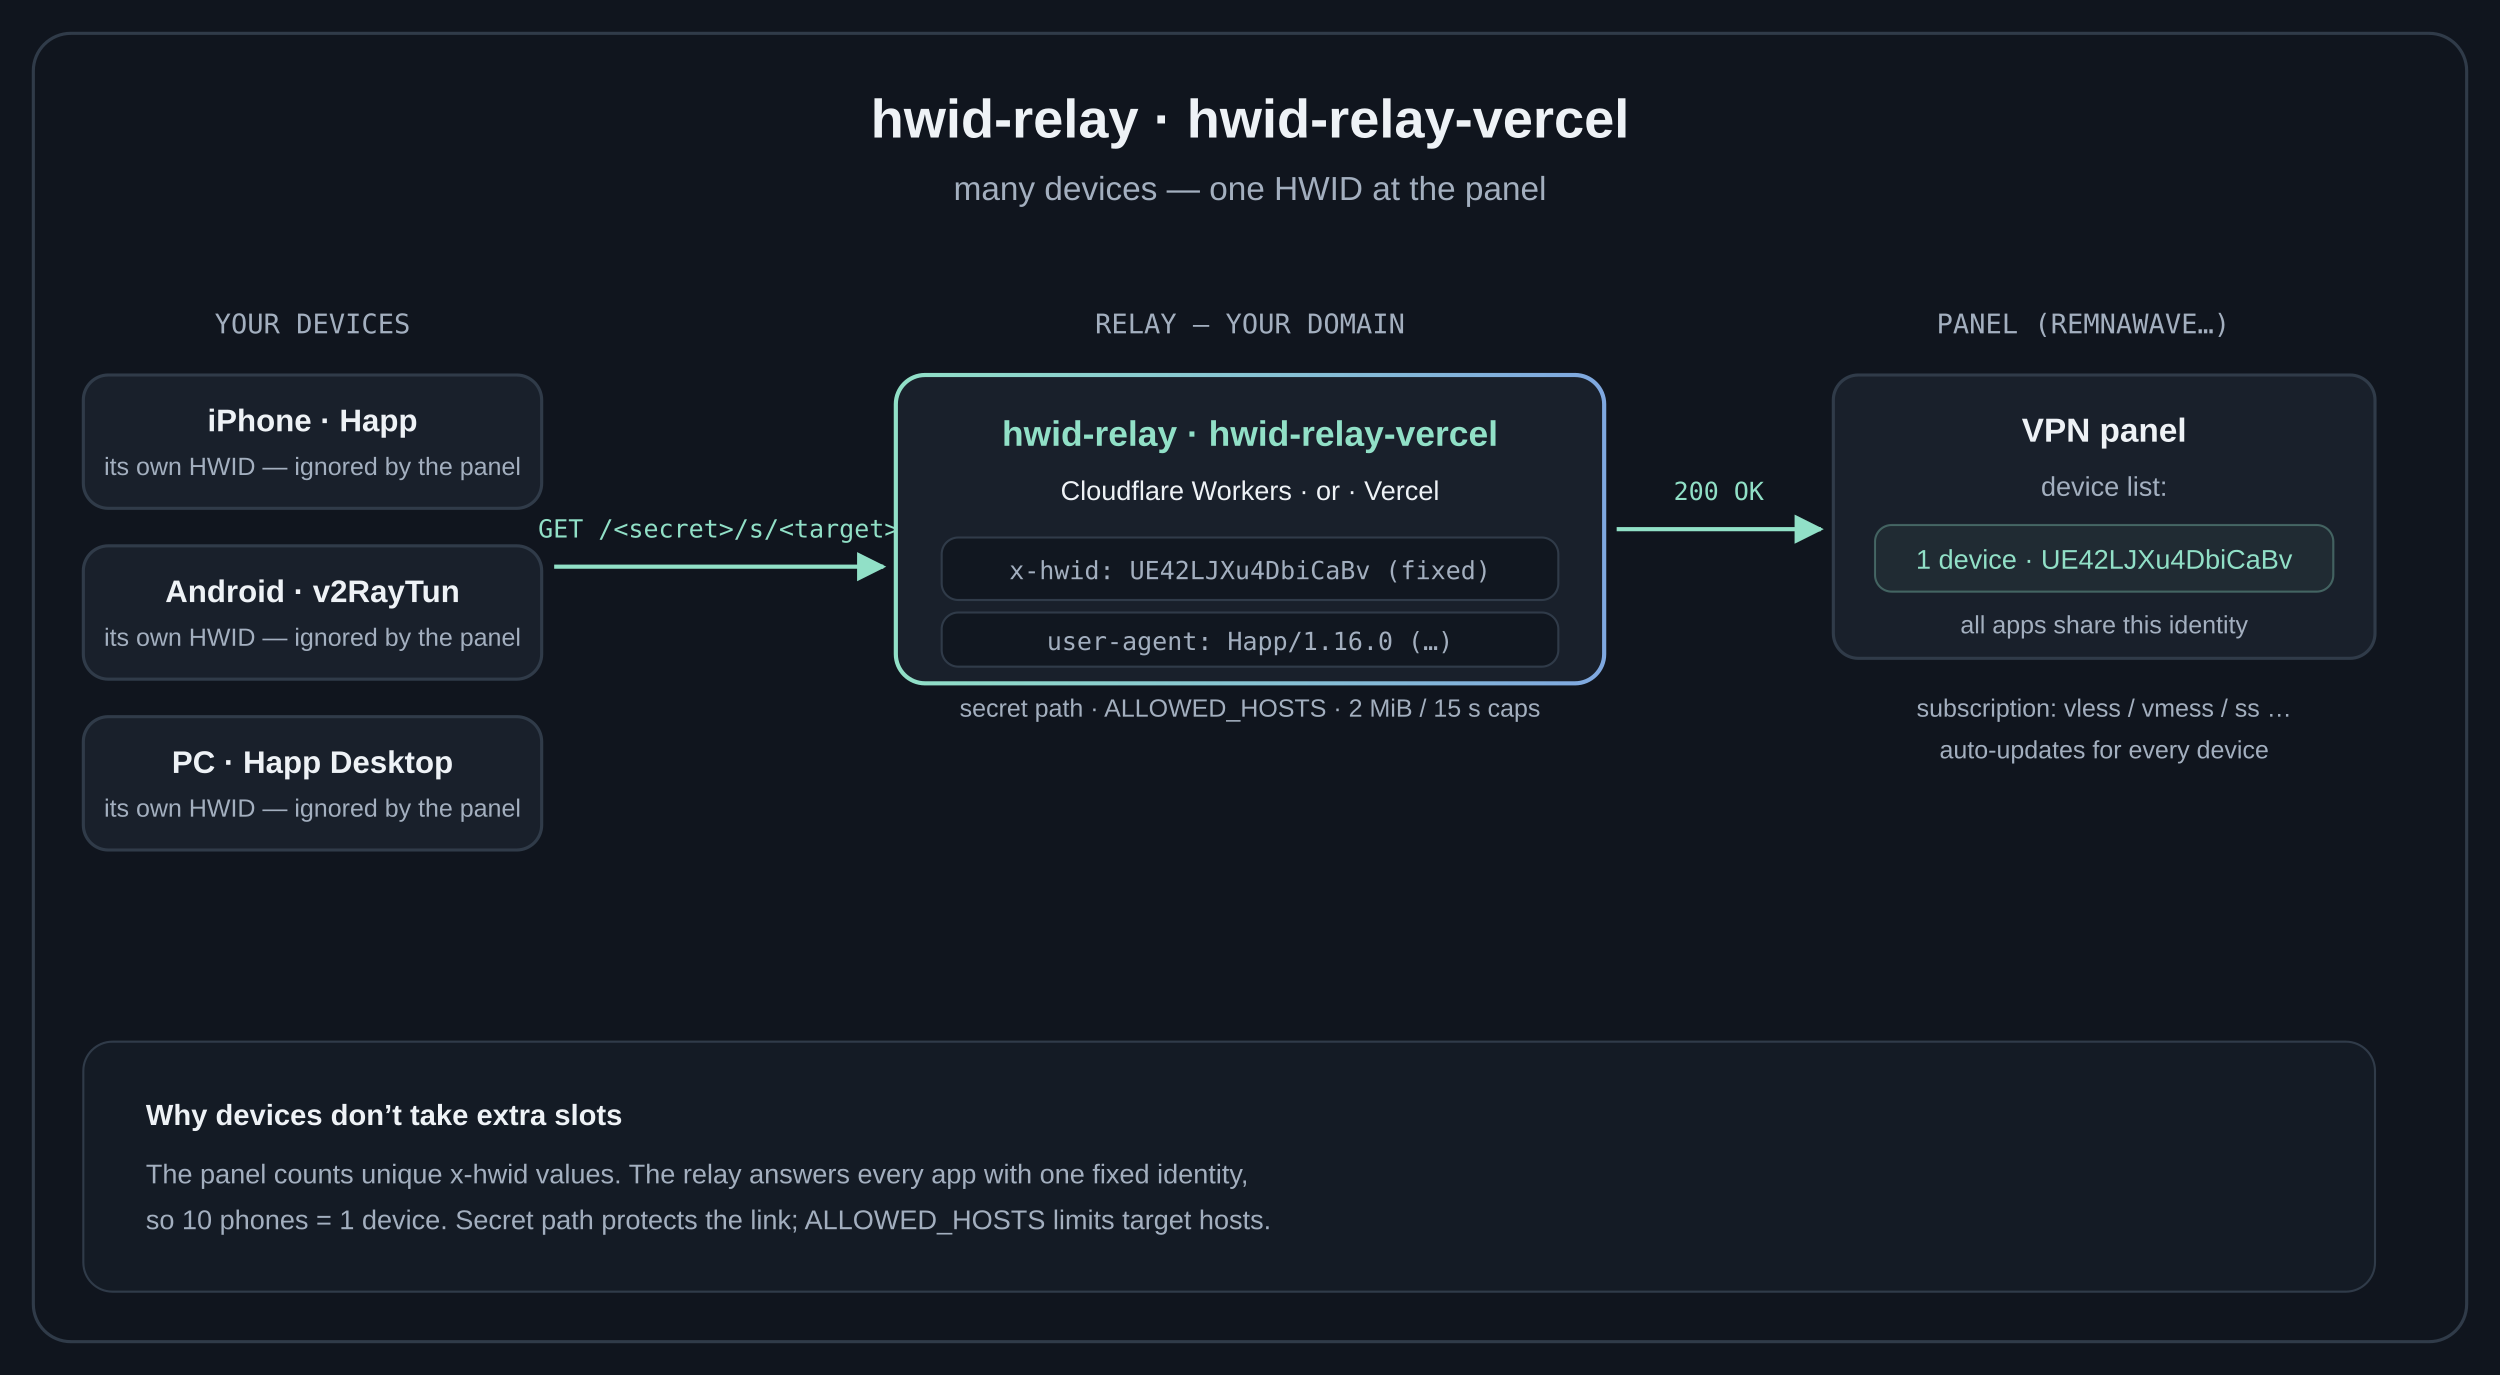
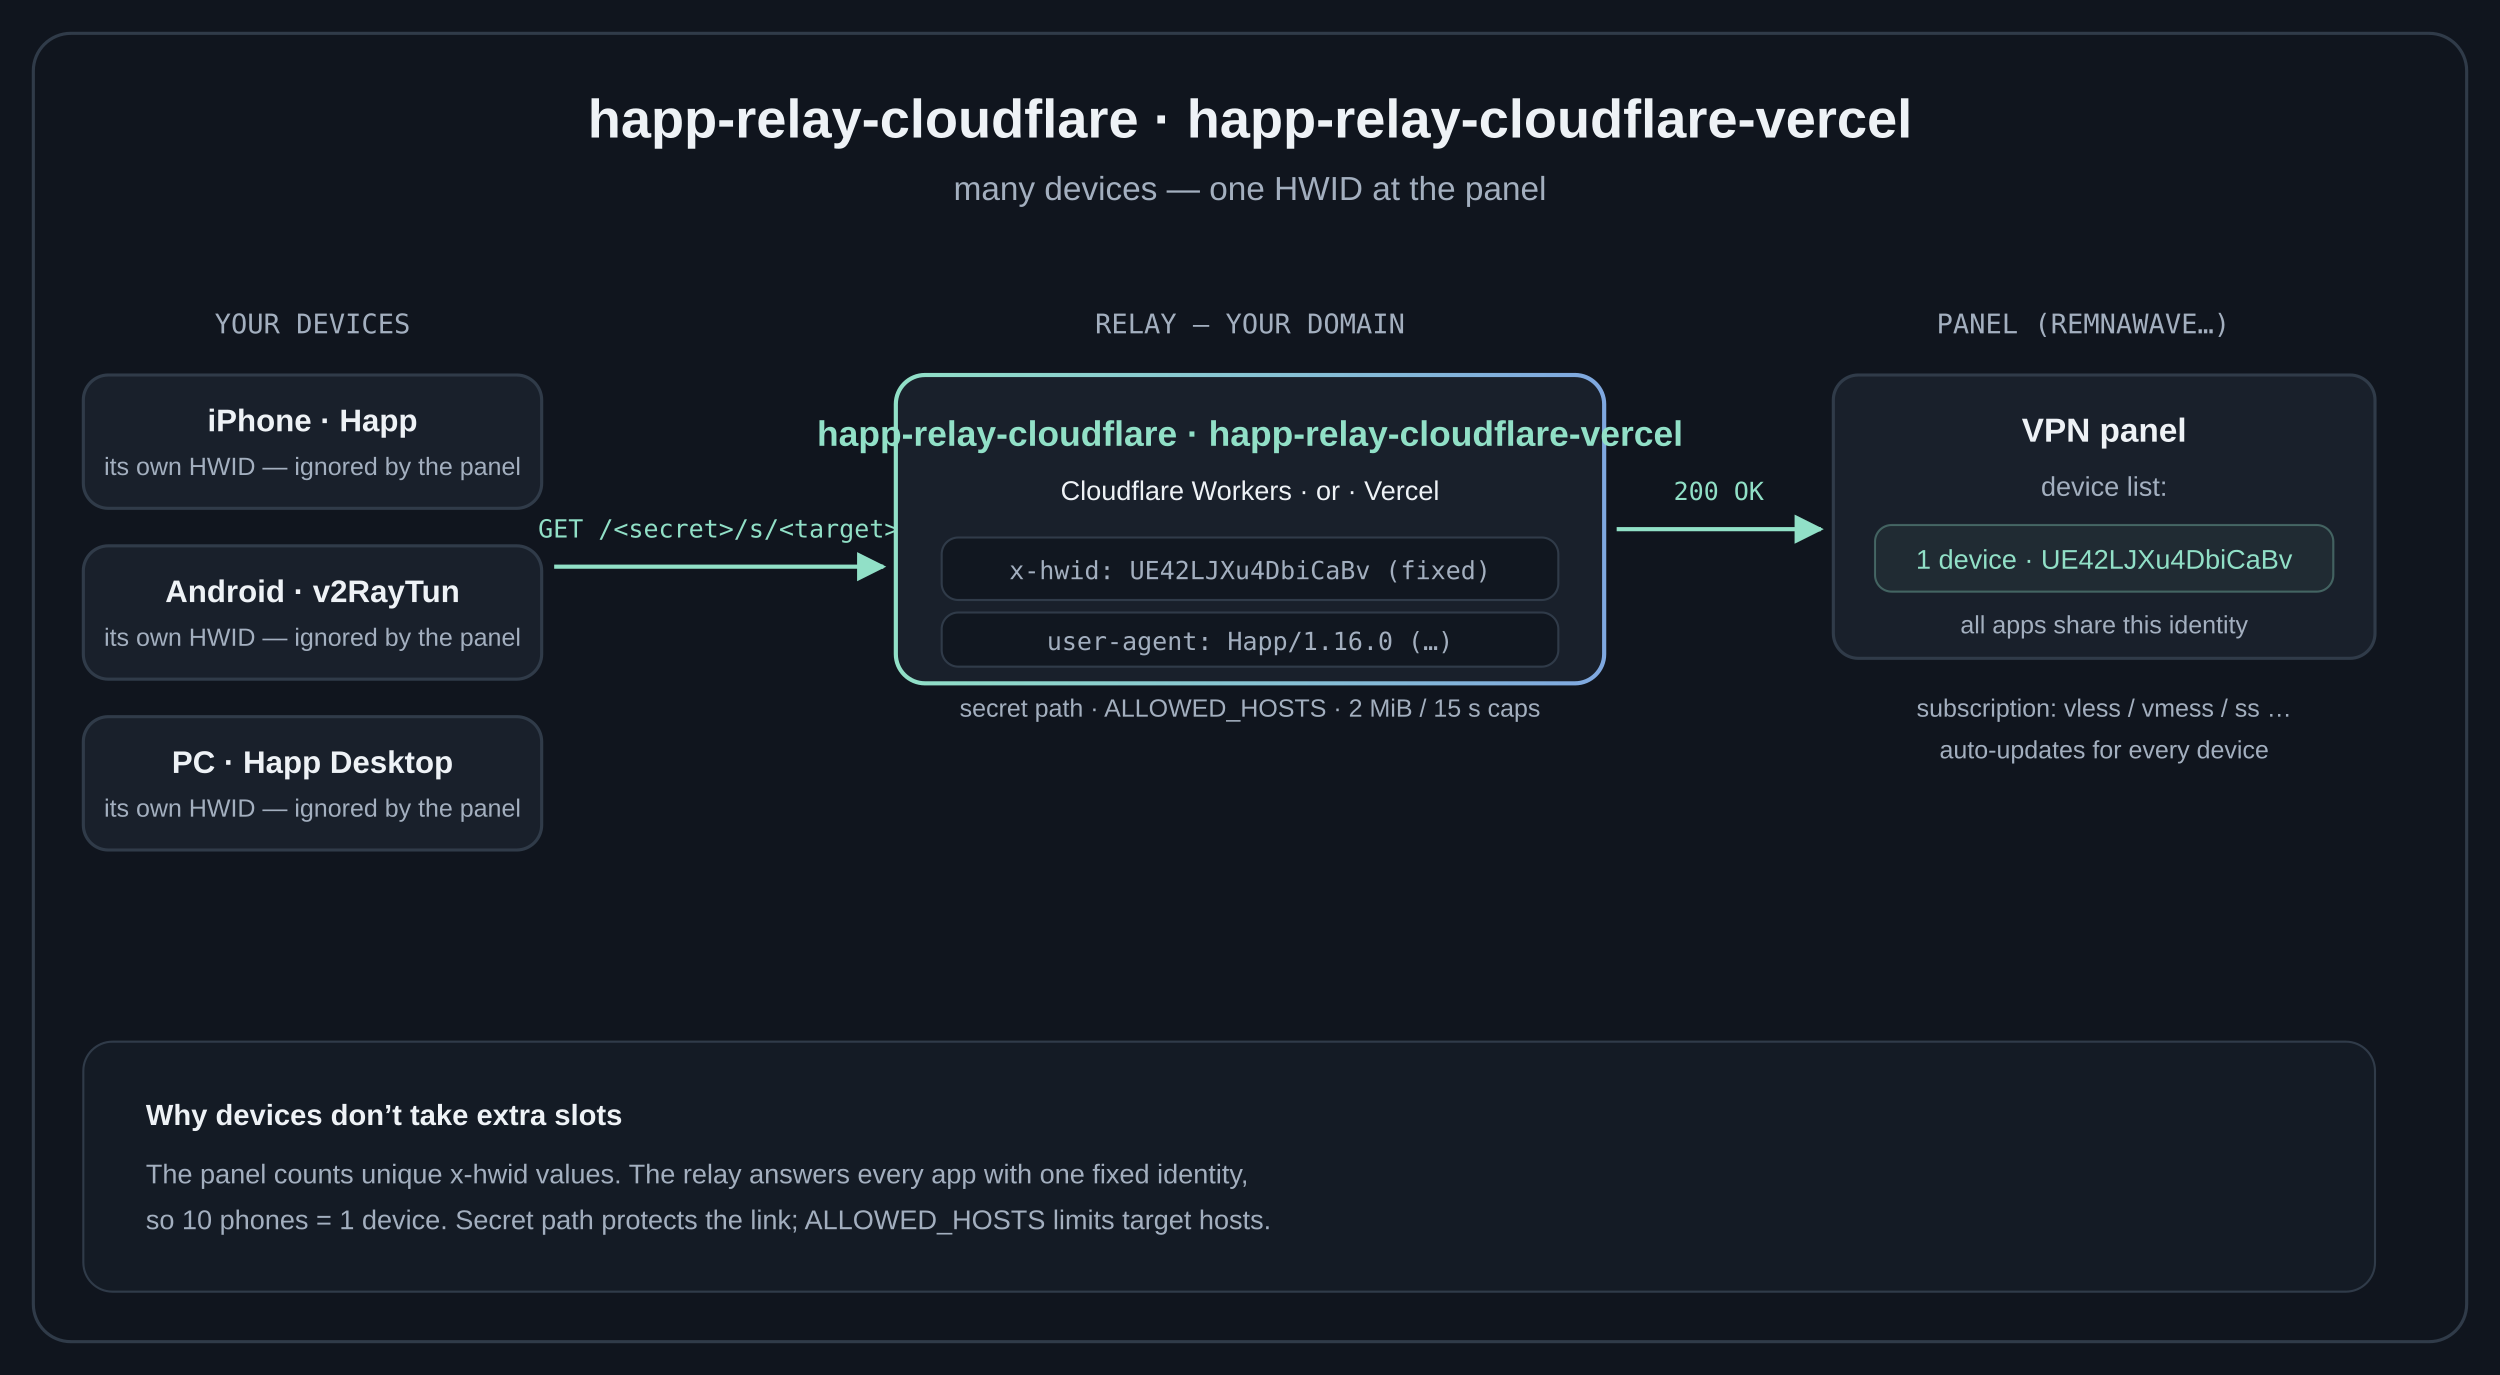
<svg xmlns="http://www.w3.org/2000/svg" viewBox="0 0 1200 660" font-family="Segoe UI, Arial, sans-serif">
  <defs>
    <marker id="arrow" viewBox="0 0 10 10" refX="9" refY="5" markerWidth="7" markerHeight="7" orient="auto-start-reverse">
      <path d="M 0 0 L 10 5 L 0 10 z" fill="#91e0c7" />
    </marker>
    <linearGradient id="relayStroke" x1="0" y1="0" x2="1" y2="0">
      <stop offset="0" stop-color="#91e0c7" />
      <stop offset="1" stop-color="#7fa8e0" />
    </linearGradient>
  </defs>
  <rect x="0" y="0" width="1200" height="660" fill="#10151e" />
  <rect x="16" y="16" width="1168" height="628" rx="18" fill="none" stroke="#303b49" stroke-width="1.5" />
-   <text x="600" y="66" text-anchor="middle" font-size="26" font-weight="700" fill="#eef2f6">hwid-relay · hwid-relay-vercel</text>
+   <text x="600" y="66" text-anchor="middle" font-size="26" font-weight="700" fill="#eef2f6">happ-relay-cloudflare · happ-relay-cloudflare-vercel</text>
  <text x="600" y="96" text-anchor="middle" font-size="16" fill="#a3afbf">many devices — one HWID at the panel</text>
  <text x="150" y="160" text-anchor="middle" font-size="13" fill="#a3afbf" font-family="Consolas, monospace">YOUR DEVICES</text>
  <rect x="40" y="180" width="220" height="64" rx="12" fill="#19202b" stroke="#303b49" stroke-width="1.5" />
  <text x="150" y="207" text-anchor="middle" font-size="15" font-weight="600" fill="#eef2f6">iPhone · Happ</text>
  <text x="150" y="228" text-anchor="middle" font-size="12" fill="#a3afbf">its own HWID — ignored by the panel</text>
  <rect x="40" y="262" width="220" height="64" rx="12" fill="#19202b" stroke="#303b49" stroke-width="1.5" />
  <text x="150" y="289" text-anchor="middle" font-size="15" font-weight="600" fill="#eef2f6">Android · v2RayTun</text>
  <text x="150" y="310" text-anchor="middle" font-size="12" fill="#a3afbf">its own HWID — ignored by the panel</text>
  <rect x="40" y="344" width="220" height="64" rx="12" fill="#19202b" stroke="#303b49" stroke-width="1.5" />
  <text x="150" y="371" text-anchor="middle" font-size="15" font-weight="600" fill="#eef2f6">PC · Happ Desktop</text>
  <text x="150" y="392" text-anchor="middle" font-size="12" fill="#a3afbf">its own HWID — ignored by the panel</text>
  <line x1="266" y1="272" x2="424" y2="272" stroke="#91e0c7" stroke-width="2" marker-end="url(#arrow)" />
  <text x="345" y="258" text-anchor="middle" font-size="12" fill="#91e0c7" font-family="Consolas, monospace">GET /&lt;secret&gt;/s/&lt;target&gt;</text>
  <text x="600" y="160" text-anchor="middle" font-size="13" fill="#a3afbf" font-family="Consolas, monospace">RELAY — YOUR DOMAIN</text>
  <rect x="430" y="180" width="340" height="148" rx="14" fill="#19202b" stroke="url(#relayStroke)" stroke-width="2" />
-   <text x="600" y="214" text-anchor="middle" font-size="17" font-weight="700" fill="#91e0c7">hwid-relay · hwid-relay-vercel</text>
+   <text x="600" y="214" text-anchor="middle" font-size="17" font-weight="700" fill="#91e0c7">happ-relay-cloudflare · happ-relay-cloudflare-vercel</text>
  <text x="600" y="240" text-anchor="middle" font-size="13" fill="#eef2f6">Cloudflare Workers · or · Vercel</text>
  <rect x="452" y="258" width="296" height="30" rx="8" fill="#111720" stroke="#303b49" />
  <text x="600" y="278" text-anchor="middle" font-size="12" fill="#a3afbf" font-family="Consolas, monospace">x-hwid: UE42LJXu4DbiCaBv (fixed)</text>
  <rect x="452" y="294" width="296" height="26" rx="8" fill="#111720" stroke="#303b49" />
  <text x="600" y="312" text-anchor="middle" font-size="12" fill="#a3afbf" font-family="Consolas, monospace">user-agent: Happ/1.16.0 (…)</text>
  <text x="600" y="344" text-anchor="middle" font-size="12" fill="#a3afbf">secret path · ALLOWED_HOSTS · 2 MiB / 15 s caps</text>
  <line x1="776" y1="254" x2="874" y2="254" stroke="#91e0c7" stroke-width="2" marker-end="url(#arrow)" />
  <text x="825" y="240" text-anchor="middle" font-size="12" fill="#91e0c7" font-family="Consolas, monospace">200 OK</text>
  <text x="1000" y="160" text-anchor="middle" font-size="13" fill="#a3afbf" font-family="Consolas, monospace">PANEL (REMNAWAVE…)</text>
  <rect x="880" y="180" width="260" height="136" rx="12" fill="#19202b" stroke="#303b49" stroke-width="1.5" />
  <text x="1010" y="212" text-anchor="middle" font-size="16" font-weight="700" fill="#eef2f6">VPN panel</text>
  <text x="1010" y="238" text-anchor="middle" font-size="13" fill="#a3afbf">device list:</text>
  <rect x="900" y="252" width="220" height="32" rx="8" fill="#91e0c70f" stroke="#91e0c755" />
  <text x="1010" y="273" text-anchor="middle" font-size="13" fill="#91e0c7">1 device · UE42LJXu4DbiCaBv</text>
  <text x="1010" y="304" text-anchor="middle" font-size="12" fill="#a3afbf">all apps share this identity</text>
  <text x="1010" y="344" text-anchor="middle" font-size="12" fill="#a3afbf">subscription: vless / vmess / ss …</text>
  <text x="1010" y="364" text-anchor="middle" font-size="12" fill="#a3afbf">auto-updates for every device</text>
  <rect x="40" y="500" width="1100" height="120" rx="14" fill="#141b25" stroke="#303b49" stroke-width="1" />
  <text x="70" y="540" font-size="14" font-weight="600" fill="#eef2f6">Why devices don’t take extra slots</text>
  <text x="70" y="568" font-size="13" fill="#a3afbf">The panel counts unique x-hwid values. The relay answers every app with one fixed identity,</text>
  <text x="70" y="590" font-size="13" fill="#a3afbf">so 10 phones = 1 device. Secret path protects the link; ALLOWED_HOSTS limits target hosts.</text>
</svg>
